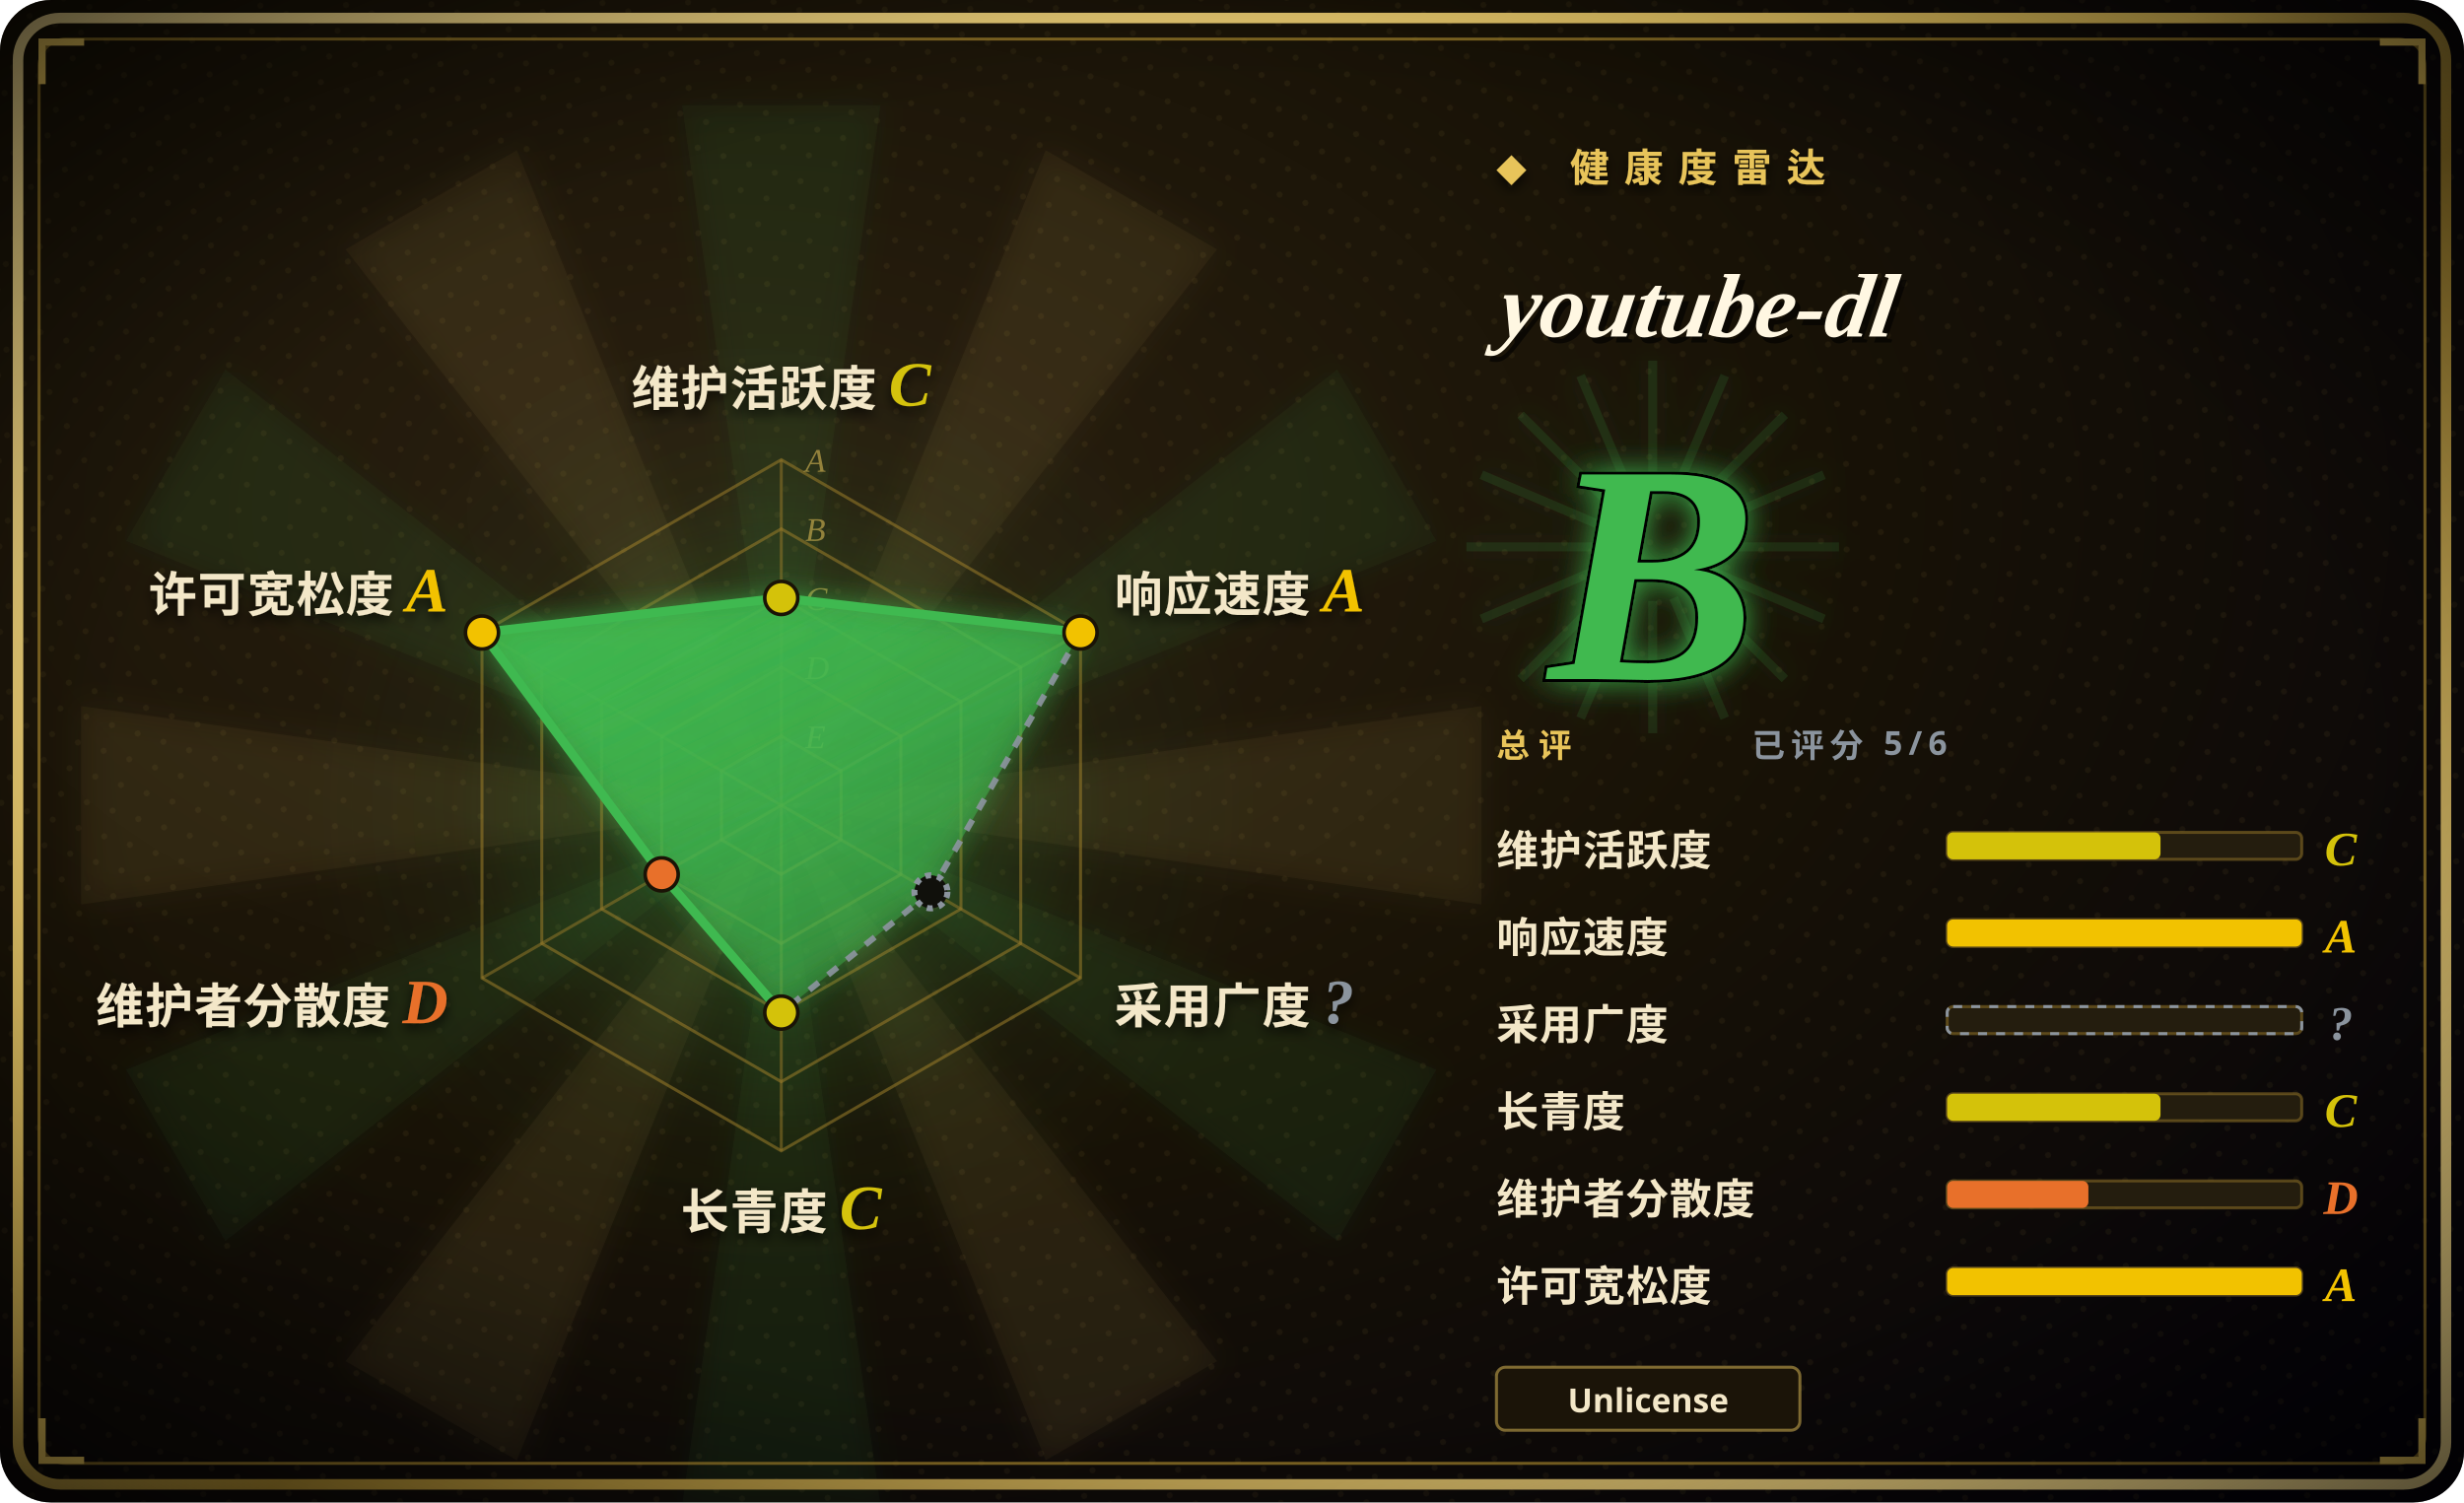
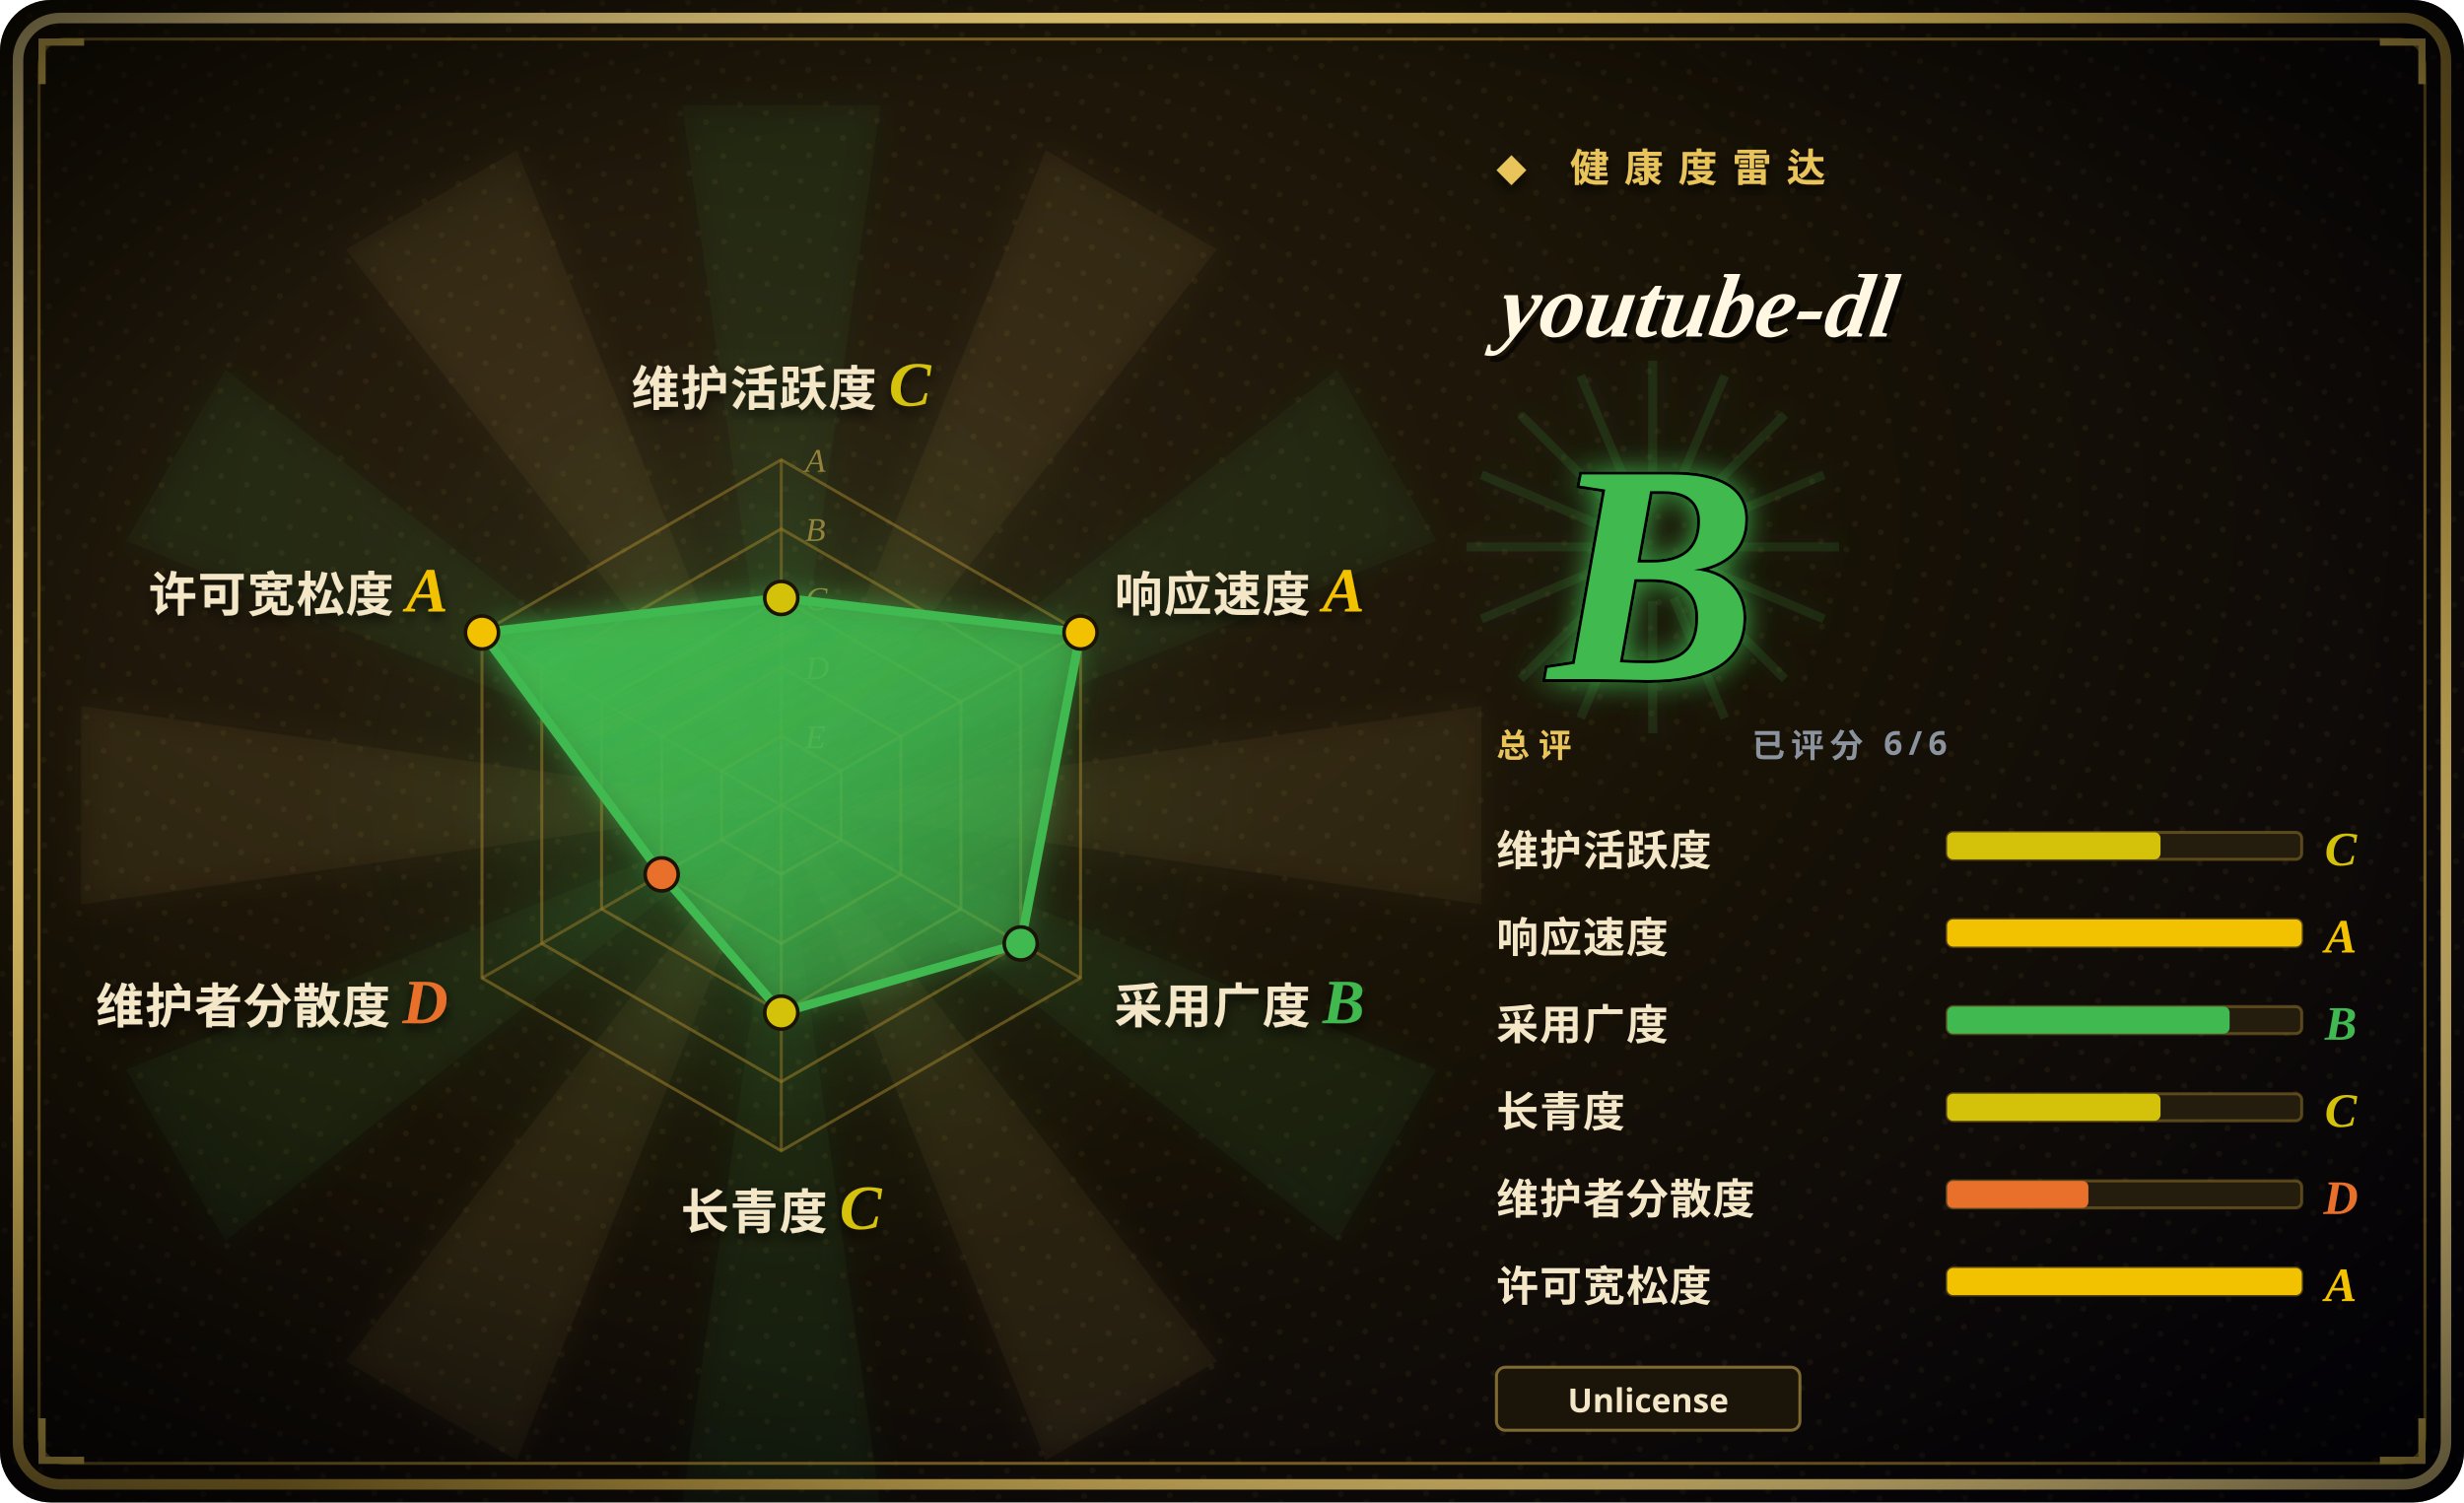
<svg xmlns="http://www.w3.org/2000/svg" width="820" height="500" viewBox="0 0 820 500">
  <defs>
    <radialGradient id="bg" cx="30%" cy="34%" r="90%">
      <stop offset="0%" stop-color="#2a2010" />
      <stop offset="48%" stop-color="#181206" />
      <stop offset="100%" stop-color="#05030a" />
    </radialGradient>
    <radialGradient id="vig" cx="50%" cy="50%" r="72%">
      <stop offset="62%" stop-color="#000000" stop-opacity="0" />
      <stop offset="100%" stop-color="#000000" stop-opacity="0.72" />
    </radialGradient>
    <linearGradient id="frame" x1="0" y1="0" x2="1" y2="1">
      <stop offset="0%" stop-color="#f6dd92" />
      <stop offset="45%" stop-color="#E8C45A" />
      <stop offset="55%" stop-color="#9c7d2a" />
      <stop offset="100%" stop-color="#f6dd92" />
    </linearGradient>
    <linearGradient id="poly" x1="0" y1="0" x2="0.7" y2="1">
      <stop offset="0%" stop-color="#3FB950" stop-opacity="0.92" />
      <stop offset="100%" stop-color="#3FB950" stop-opacity="0.34" />
    </linearGradient>
    <radialGradient id="halo" cx="50%" cy="50%" r="50%">
      <stop offset="0%" stop-color="#3FB950" stop-opacity="0.34" />
      <stop offset="68%" stop-color="#3FB950" stop-opacity="0.04" />
      <stop offset="100%" stop-color="#3FB950" stop-opacity="0" />
    </radialGradient>
    <filter id="glow" x="-60%" y="-60%" width="220%" height="220%">
      <feGaussianBlur stdDeviation="5" result="b" />
      <feMerge>
        <feMergeNode in="b" />
        <feMergeNode in="SourceGraphic" />
      </feMerge>
    </filter>
    <filter id="soft" x="-30%" y="-30%" width="160%" height="160%">
      <feDropShadow dx="0" dy="2" stdDeviation="2" flood-color="#000" flood-opacity="0.7" />
    </filter>
    <pattern id="halftone" width="9" height="9" patternUnits="userSpaceOnUse" patternTransform="rotate(18)">
      <circle cx="2" cy="2" r="1" fill="#E8C45A" fill-opacity="0.06" />
    </pattern>
  </defs>
  <rect width="820" height="500" rx="17" fill="url(#bg)" />
  <rect width="820" height="500" rx="17" fill="url(#halftone)" />
  <g opacity="0.5" filter="url(#glow)">
    <path d="M260,268 L493,235 L493,301 Z" fill="#E8C45A" fill-opacity="0.10" />
    <path d="M260,268 L478,356 L445,413 Z" fill="#3FB950" fill-opacity="0.10" />
    <path d="M260,268 L405,453 L348,486 Z" fill="#E8C45A" fill-opacity="0.10" />
    <path d="M260,268 L293,501 L227,501 Z" fill="#3FB950" fill-opacity="0.10" />
    <path d="M260,268 L172,486 L115,453 Z" fill="#E8C45A" fill-opacity="0.10" />
    <path d="M260,268 L75,413 L42,356 Z" fill="#3FB950" fill-opacity="0.10" />
    <path d="M260,268 L27,301 L27,235 Z" fill="#E8C45A" fill-opacity="0.10" />
    <path d="M260,268 L42,180 L75,123 Z" fill="#3FB950" fill-opacity="0.10" />
    <path d="M260,268 L115,83 L172,50 Z" fill="#E8C45A" fill-opacity="0.10" />
    <path d="M260,268 L227,35 L293,35 Z" fill="#3FB950" fill-opacity="0.10" />
    <path d="M260,268 L348,50 L405,83 Z" fill="#E8C45A" fill-opacity="0.10" />
    <path d="M260,268 L445,123 L478,180 Z" fill="#3FB950" fill-opacity="0.10" />
  </g>
  <circle cx="260" cy="268" r="161" fill="url(#halo)" />
  <rect x="6" y="6" width="808" height="488" rx="14" fill="none" stroke="url(#frame)" stroke-width="3.5" />
  <rect x="13" y="13" width="794" height="474" rx="9" fill="none" stroke="#9c7d2a" stroke-width="1" stroke-opacity="0.8" />
  <path d="M14,28 L14,14 L28,14" fill="none" stroke="#E8C45A" stroke-width="2.4" />
  <path d="M806,28 L806,14 L792,14" fill="none" stroke="#E8C45A" stroke-width="2.4" />
  <path d="M14,472 L14,486 L28,486" fill="none" stroke="#E8C45A" stroke-width="2.4" />
  <path d="M806,472 L806,486 L792,486" fill="none" stroke="#E8C45A" stroke-width="2.4" />
  <rect width="820" height="500" rx="17" fill="url(#vig)" />
  <polygon points="260.0,153.0 359.6,210.5 359.6,325.5 260.0,383.0 160.4,325.5 160.4,210.5" fill="none" stroke="#9c7d2a" stroke-opacity="0.55" stroke-width="1" />
  <polygon points="260.0,176.0 339.7,222.0 339.7,314.0 260.0,360.0 180.3,314.0 180.3,222.0" fill="none" stroke="#9c7d2a" stroke-opacity="0.55" stroke-width="1" />
  <polygon points="260.0,199.0 319.8,233.5 319.8,302.5 260.0,337.0 200.2,302.5 200.2,233.5" fill="none" stroke="#9c7d2a" stroke-opacity="0.55" stroke-width="1" />
  <polygon points="260.0,222.0 299.8,245.0 299.8,291.0 260.0,314.0 220.2,291.0 220.2,245.0" fill="none" stroke="#9c7d2a" stroke-opacity="0.55" stroke-width="1" />
  <polygon points="260.0,245.0 279.9,256.5 279.9,279.5 260.0,291.0 240.1,279.5 240.1,256.5" fill="none" stroke="#9c7d2a" stroke-opacity="0.55" stroke-width="1" />
  <line x1="260" y1="268" x2="260.0" y2="153.0" stroke="#9c7d2a" stroke-opacity="0.5" stroke-width="1" />
  <line x1="260" y1="268" x2="359.6" y2="210.5" stroke="#9c7d2a" stroke-opacity="0.5" stroke-width="1" />
  <line x1="260" y1="268" x2="359.6" y2="325.5" stroke="#9c7d2a" stroke-opacity="0.5" stroke-width="1" />
  <line x1="260" y1="268" x2="260.0" y2="383.0" stroke="#9c7d2a" stroke-opacity="0.5" stroke-width="1" />
  <line x1="260" y1="268" x2="160.4" y2="325.5" stroke="#9c7d2a" stroke-opacity="0.5" stroke-width="1" />
  <line x1="260" y1="268" x2="160.4" y2="210.5" stroke="#9c7d2a" stroke-opacity="0.5" stroke-width="1" />
  <text x="268" y="157.0" font-size="11" font-style="italic" fill="#E8C45A" fill-opacity="0.55" font-family="'Georgia','Times New Roman',serif">A</text>
  <text x="268" y="180.0" font-size="11" font-style="italic" fill="#E8C45A" fill-opacity="0.55" font-family="'Georgia','Times New Roman',serif">B</text>
  <text x="268" y="203.0" font-size="11" font-style="italic" fill="#E8C45A" fill-opacity="0.55" font-family="'Georgia','Times New Roman',serif">C</text>
  <text x="268" y="226.0" font-size="11" font-style="italic" fill="#E8C45A" fill-opacity="0.55" font-family="'Georgia','Times New Roman',serif">D</text>
  <text x="268" y="249.0" font-size="11" font-style="italic" fill="#E8C45A" fill-opacity="0.55" font-family="'Georgia','Times New Roman',serif">E</text>
-   <polygon points="260.0,199.0 359.6,210.5 309.8,296.8 260.0,337.0 220.2,291.0 160.4,210.5" fill="url(#poly)" filter="url(#glow)" />
+   <polygon points="260.0,199.0 359.6,210.5 339.7,314.0 260.0,337.0 220.2,291.0 160.4,210.5" fill="url(#poly)" filter="url(#glow)" />
  <line x1="260.0" y1="199.0" x2="359.6" y2="210.5" stroke="#3FB950" stroke-width="3" />
-   <line x1="359.6" y1="210.5" x2="309.8" y2="296.8" stroke="#8B949E" stroke-width="2" stroke-dasharray="4 4" stroke-opacity="0.92" />
-   <line x1="309.8" y1="296.8" x2="260.0" y2="337.0" stroke="#8B949E" stroke-width="2" stroke-dasharray="4 4" stroke-opacity="0.92" />
+   <line x1="359.6" y1="210.5" x2="339.7" y2="314.0" stroke="#3FB950" stroke-width="3" />
+   <line x1="339.7" y1="314.0" x2="260.0" y2="337.0" stroke="#3FB950" stroke-width="3" />
  <line x1="260.0" y1="337.0" x2="220.2" y2="291.0" stroke="#3FB950" stroke-width="3" />
  <line x1="220.2" y1="291.0" x2="160.4" y2="210.5" stroke="#3FB950" stroke-width="3" />
  <line x1="160.4" y1="210.5" x2="260.0" y2="199.0" stroke="#3FB950" stroke-width="3" />
  <circle cx="260.0" cy="199.0" r="5.5" fill="#D4C20A" stroke="#1a1306" stroke-width="1.2" />
  <circle cx="359.6" cy="210.5" r="5.5" fill="#F2C200" stroke="#1a1306" stroke-width="1.2" />
-   <circle cx="309.8" cy="296.8" r="5.5" fill="#10100b" stroke="#8B949E" stroke-width="2" stroke-dasharray="2 2" />
+   <circle cx="339.7" cy="314.0" r="5.5" fill="#3FB950" stroke="#1a1306" stroke-width="1.2" />
  <circle cx="260.0" cy="337.0" r="5.5" fill="#D4C20A" stroke="#1a1306" stroke-width="1.2" />
  <circle cx="220.2" cy="291.0" r="5.5" fill="#E8702A" stroke="#1a1306" stroke-width="1.2" />
  <circle cx="160.4" cy="210.5" r="5.5" fill="#F2C200" stroke="#1a1306" stroke-width="1.2" />
  <text x="260.0" y="135.0" font-size="16" font-weight="900" fill="#f3e7c8" text-anchor="middle" font-family="'PingFang SC','Hiragino Sans GB','Heiti SC','Microsoft YaHei',sans-serif" letter-spacing="0.4" filter="url(#soft)">维护活跃度 <tspan fill="#D4C20A" font-family="'Georgia','Times New Roman',serif" font-style="italic" font-size="21">C</tspan>
  </text>
  <text x="370.9" y="203.5" font-size="16" font-weight="900" fill="#f3e7c8" text-anchor="start" font-family="'PingFang SC','Hiragino Sans GB','Heiti SC','Microsoft YaHei',sans-serif" letter-spacing="0.4" filter="url(#soft)">响应速度 <tspan fill="#F2C200" font-family="'Georgia','Times New Roman',serif" font-style="italic" font-size="21">A</tspan>
  </text>
-   <text x="370.9" y="340.5" font-size="16" font-weight="900" fill="#f3e7c8" text-anchor="start" font-family="'PingFang SC','Hiragino Sans GB','Heiti SC','Microsoft YaHei',sans-serif" letter-spacing="0.4" filter="url(#soft)">采用广度 <tspan fill="#8B949E" font-family="'Georgia','Times New Roman',serif" font-style="italic" font-size="21">?</tspan>
+   <text x="370.9" y="340.5" font-size="16" font-weight="900" fill="#f3e7c8" text-anchor="start" font-family="'PingFang SC','Hiragino Sans GB','Heiti SC','Microsoft YaHei',sans-serif" letter-spacing="0.4" filter="url(#soft)">采用广度 <tspan fill="#3FB950" font-family="'Georgia','Times New Roman',serif" font-style="italic" font-size="21">B</tspan>
  </text>
  <text x="260.0" y="409.0" font-size="16" font-weight="900" fill="#f3e7c8" text-anchor="middle" font-family="'PingFang SC','Hiragino Sans GB','Heiti SC','Microsoft YaHei',sans-serif" letter-spacing="0.4" filter="url(#soft)">长青度 <tspan fill="#D4C20A" font-family="'Georgia','Times New Roman',serif" font-style="italic" font-size="21">C</tspan>
  </text>
  <text x="149.1" y="340.5" font-size="16" font-weight="900" fill="#f3e7c8" text-anchor="end" font-family="'PingFang SC','Hiragino Sans GB','Heiti SC','Microsoft YaHei',sans-serif" letter-spacing="0.4" filter="url(#soft)">维护者分散度 <tspan fill="#E8702A" font-family="'Georgia','Times New Roman',serif" font-style="italic" font-size="21">D</tspan>
  </text>
  <text x="149.1" y="203.5" font-size="16" font-weight="900" fill="#f3e7c8" text-anchor="end" font-family="'PingFang SC','Hiragino Sans GB','Heiti SC','Microsoft YaHei',sans-serif" letter-spacing="0.4" filter="url(#soft)">许可宽松度 <tspan fill="#F2C200" font-family="'Georgia','Times New Roman',serif" font-style="italic" font-size="21">A</tspan>
  </text>
  <text x="498" y="60" font-size="13" letter-spacing="5" fill="#E8C45A" font-weight="900" font-family="'PingFang SC','Hiragino Sans GB','Heiti SC','Microsoft YaHei',sans-serif" filter="url(#soft)">◆ 健康度雷达</text>
  <g transform="translate(498,112) skewX(-9)">
    <text x="2" y="2" font-size="30" font-weight="900" font-style="italic" fill="#000" fill-opacity="0.6" font-family="'Georgia','Times New Roman',serif">youtube-dl</text>
    <text x="0" y="0" font-size="30" font-weight="900" font-style="italic" fill="#fff7e2" font-family="'Georgia','Times New Roman',serif">youtube-dl</text>
  </g>
  <line x1="498" y1="124" x2="648" y2="124" stroke="url(#frame)" stroke-width="2" />
  <g opacity="0.85" filter="url(#glow)">
    <line x1="568" y1="182" x2="612" y2="182" stroke="#3FB950" stroke-opacity="0.16" stroke-width="3" />
    <line x1="567" y1="189" x2="607" y2="206" stroke="#3FB950" stroke-opacity="0.16" stroke-width="3" />
    <line x1="563" y1="195" x2="594" y2="226" stroke="#3FB950" stroke-opacity="0.16" stroke-width="3" />
    <line x1="557" y1="199" x2="574" y2="239" stroke="#3FB950" stroke-opacity="0.16" stroke-width="3" />
    <line x1="550" y1="200" x2="550" y2="244" stroke="#3FB950" stroke-opacity="0.16" stroke-width="3" />
    <line x1="543" y1="199" x2="526" y2="239" stroke="#3FB950" stroke-opacity="0.16" stroke-width="3" />
    <line x1="537" y1="195" x2="506" y2="226" stroke="#3FB950" stroke-opacity="0.16" stroke-width="3" />
    <line x1="533" y1="189" x2="493" y2="206" stroke="#3FB950" stroke-opacity="0.16" stroke-width="3" />
    <line x1="532" y1="182" x2="488" y2="182" stroke="#3FB950" stroke-opacity="0.16" stroke-width="3" />
    <line x1="533" y1="175" x2="493" y2="158" stroke="#3FB950" stroke-opacity="0.16" stroke-width="3" />
    <line x1="537" y1="169" x2="506" y2="138" stroke="#3FB950" stroke-opacity="0.16" stroke-width="3" />
    <line x1="543" y1="165" x2="526" y2="125" stroke="#3FB950" stroke-opacity="0.16" stroke-width="3" />
    <line x1="550" y1="164" x2="550" y2="120" stroke="#3FB950" stroke-opacity="0.16" stroke-width="3" />
    <line x1="557" y1="165" x2="574" y2="125" stroke="#3FB950" stroke-opacity="0.16" stroke-width="3" />
    <line x1="563" y1="169" x2="594" y2="138" stroke="#3FB950" stroke-opacity="0.16" stroke-width="3" />
    <line x1="567" y1="175" x2="607" y2="158" stroke="#3FB950" stroke-opacity="0.16" stroke-width="3" />
  </g>
  <text x="550" y="226" font-size="104" font-weight="900" font-style="italic" text-anchor="middle" fill="#3FB950" stroke="#000" stroke-width="2" paint-order="stroke" font-family="'Georgia','Times New Roman',serif" filter="url(#glow)">B</text>
  <text x="498" y="252" font-size="11" letter-spacing="3" fill="#E8C45A" font-family="'PingFang SC','Hiragino Sans GB','Heiti SC','Microsoft YaHei',sans-serif" font-weight="900">总评</text>
-   <text x="648" y="252" font-size="11" letter-spacing="2" fill="#8B949E" font-family="'PingFang SC','Hiragino Sans GB','Heiti SC','Microsoft YaHei',sans-serif" font-weight="900" text-anchor="end">已评分 5/6</text>
+   <text x="648" y="252" font-size="11" letter-spacing="2" fill="#8B949E" font-family="'PingFang SC','Hiragino Sans GB','Heiti SC','Microsoft YaHei',sans-serif" font-weight="900" text-anchor="end">已评分 6/6</text>
  <text x="498" y="288" font-size="14" font-weight="900" fill="#f3e7c8" font-family="'PingFang SC','Hiragino Sans GB','Heiti SC','Microsoft YaHei',sans-serif" letter-spacing="0.4">维护活跃度</text>
  <rect x="648" y="277" width="118" height="9" rx="2" fill="#241d0e" stroke="#9c7d2a" stroke-opacity="0.5" />
  <rect x="648" y="277" width="71" height="9" rx="2" fill="#D4C20A" />
  <text x="779" y="288" font-size="16" font-weight="900" font-style="italic" fill="#D4C20A" font-family="'Georgia','Times New Roman',serif" text-anchor="middle">C</text>
  <text x="498" y="317" font-size="14" font-weight="900" fill="#f3e7c8" font-family="'PingFang SC','Hiragino Sans GB','Heiti SC','Microsoft YaHei',sans-serif" letter-spacing="0.4">响应速度</text>
  <rect x="648" y="306" width="118" height="9" rx="2" fill="#241d0e" stroke="#9c7d2a" stroke-opacity="0.5" />
  <rect x="648" y="306" width="118" height="9" rx="2" fill="#F2C200" />
  <text x="779" y="317" font-size="16" font-weight="900" font-style="italic" fill="#F2C200" font-family="'Georgia','Times New Roman',serif" text-anchor="middle">A</text>
  <text x="498" y="346" font-size="14" font-weight="900" fill="#f3e7c8" font-family="'PingFang SC','Hiragino Sans GB','Heiti SC','Microsoft YaHei',sans-serif" letter-spacing="0.4">采用广度</text>
  <rect x="648" y="335" width="118" height="9" rx="2" fill="#241d0e" stroke="#9c7d2a" stroke-opacity="0.5" />
-   <rect x="648" y="335" width="118" height="9" rx="2" fill="none" stroke="#8B949E" stroke-dasharray="3 3" />
-   <text x="779" y="346" font-size="16" font-weight="900" font-style="italic" fill="#8B949E" font-family="'Georgia','Times New Roman',serif" text-anchor="middle">?</text>
+   <rect x="648" y="335" width="94" height="9" rx="2" fill="#3FB950" />
+   <text x="779" y="346" font-size="16" font-weight="900" font-style="italic" fill="#3FB950" font-family="'Georgia','Times New Roman',serif" text-anchor="middle">B</text>
  <text x="498" y="375" font-size="14" font-weight="900" fill="#f3e7c8" font-family="'PingFang SC','Hiragino Sans GB','Heiti SC','Microsoft YaHei',sans-serif" letter-spacing="0.4">长青度</text>
  <rect x="648" y="364" width="118" height="9" rx="2" fill="#241d0e" stroke="#9c7d2a" stroke-opacity="0.5" />
  <rect x="648" y="364" width="71" height="9" rx="2" fill="#D4C20A" />
  <text x="779" y="375" font-size="16" font-weight="900" font-style="italic" fill="#D4C20A" font-family="'Georgia','Times New Roman',serif" text-anchor="middle">C</text>
  <text x="498" y="404" font-size="14" font-weight="900" fill="#f3e7c8" font-family="'PingFang SC','Hiragino Sans GB','Heiti SC','Microsoft YaHei',sans-serif" letter-spacing="0.4">维护者分散度</text>
  <rect x="648" y="393" width="118" height="9" rx="2" fill="#241d0e" stroke="#9c7d2a" stroke-opacity="0.5" />
  <rect x="648" y="393" width="47" height="9" rx="2" fill="#E8702A" />
  <text x="779" y="404" font-size="16" font-weight="900" font-style="italic" fill="#E8702A" font-family="'Georgia','Times New Roman',serif" text-anchor="middle">D</text>
  <text x="498" y="433" font-size="14" font-weight="900" fill="#f3e7c8" font-family="'PingFang SC','Hiragino Sans GB','Heiti SC','Microsoft YaHei',sans-serif" letter-spacing="0.4">许可宽松度</text>
  <rect x="648" y="422" width="118" height="9" rx="2" fill="#241d0e" stroke="#9c7d2a" stroke-opacity="0.5" />
  <rect x="648" y="422" width="118" height="9" rx="2" fill="#F2C200" />
  <text x="779" y="433" font-size="16" font-weight="900" font-style="italic" fill="#F2C200" font-family="'Georgia','Times New Roman',serif" text-anchor="middle">A</text>
  <rect x="498" y="455" width="101" height="21" rx="3" fill="#1b1408" stroke="#E8C45A" stroke-opacity="0.5" />
  <text x="548.5" y="470" font-size="11" font-weight="700" fill="#f3e7c8" text-anchor="middle" font-family="'PingFang SC','Hiragino Sans GB','Heiti SC','Microsoft YaHei',sans-serif">Unlicense</text>
</svg>
